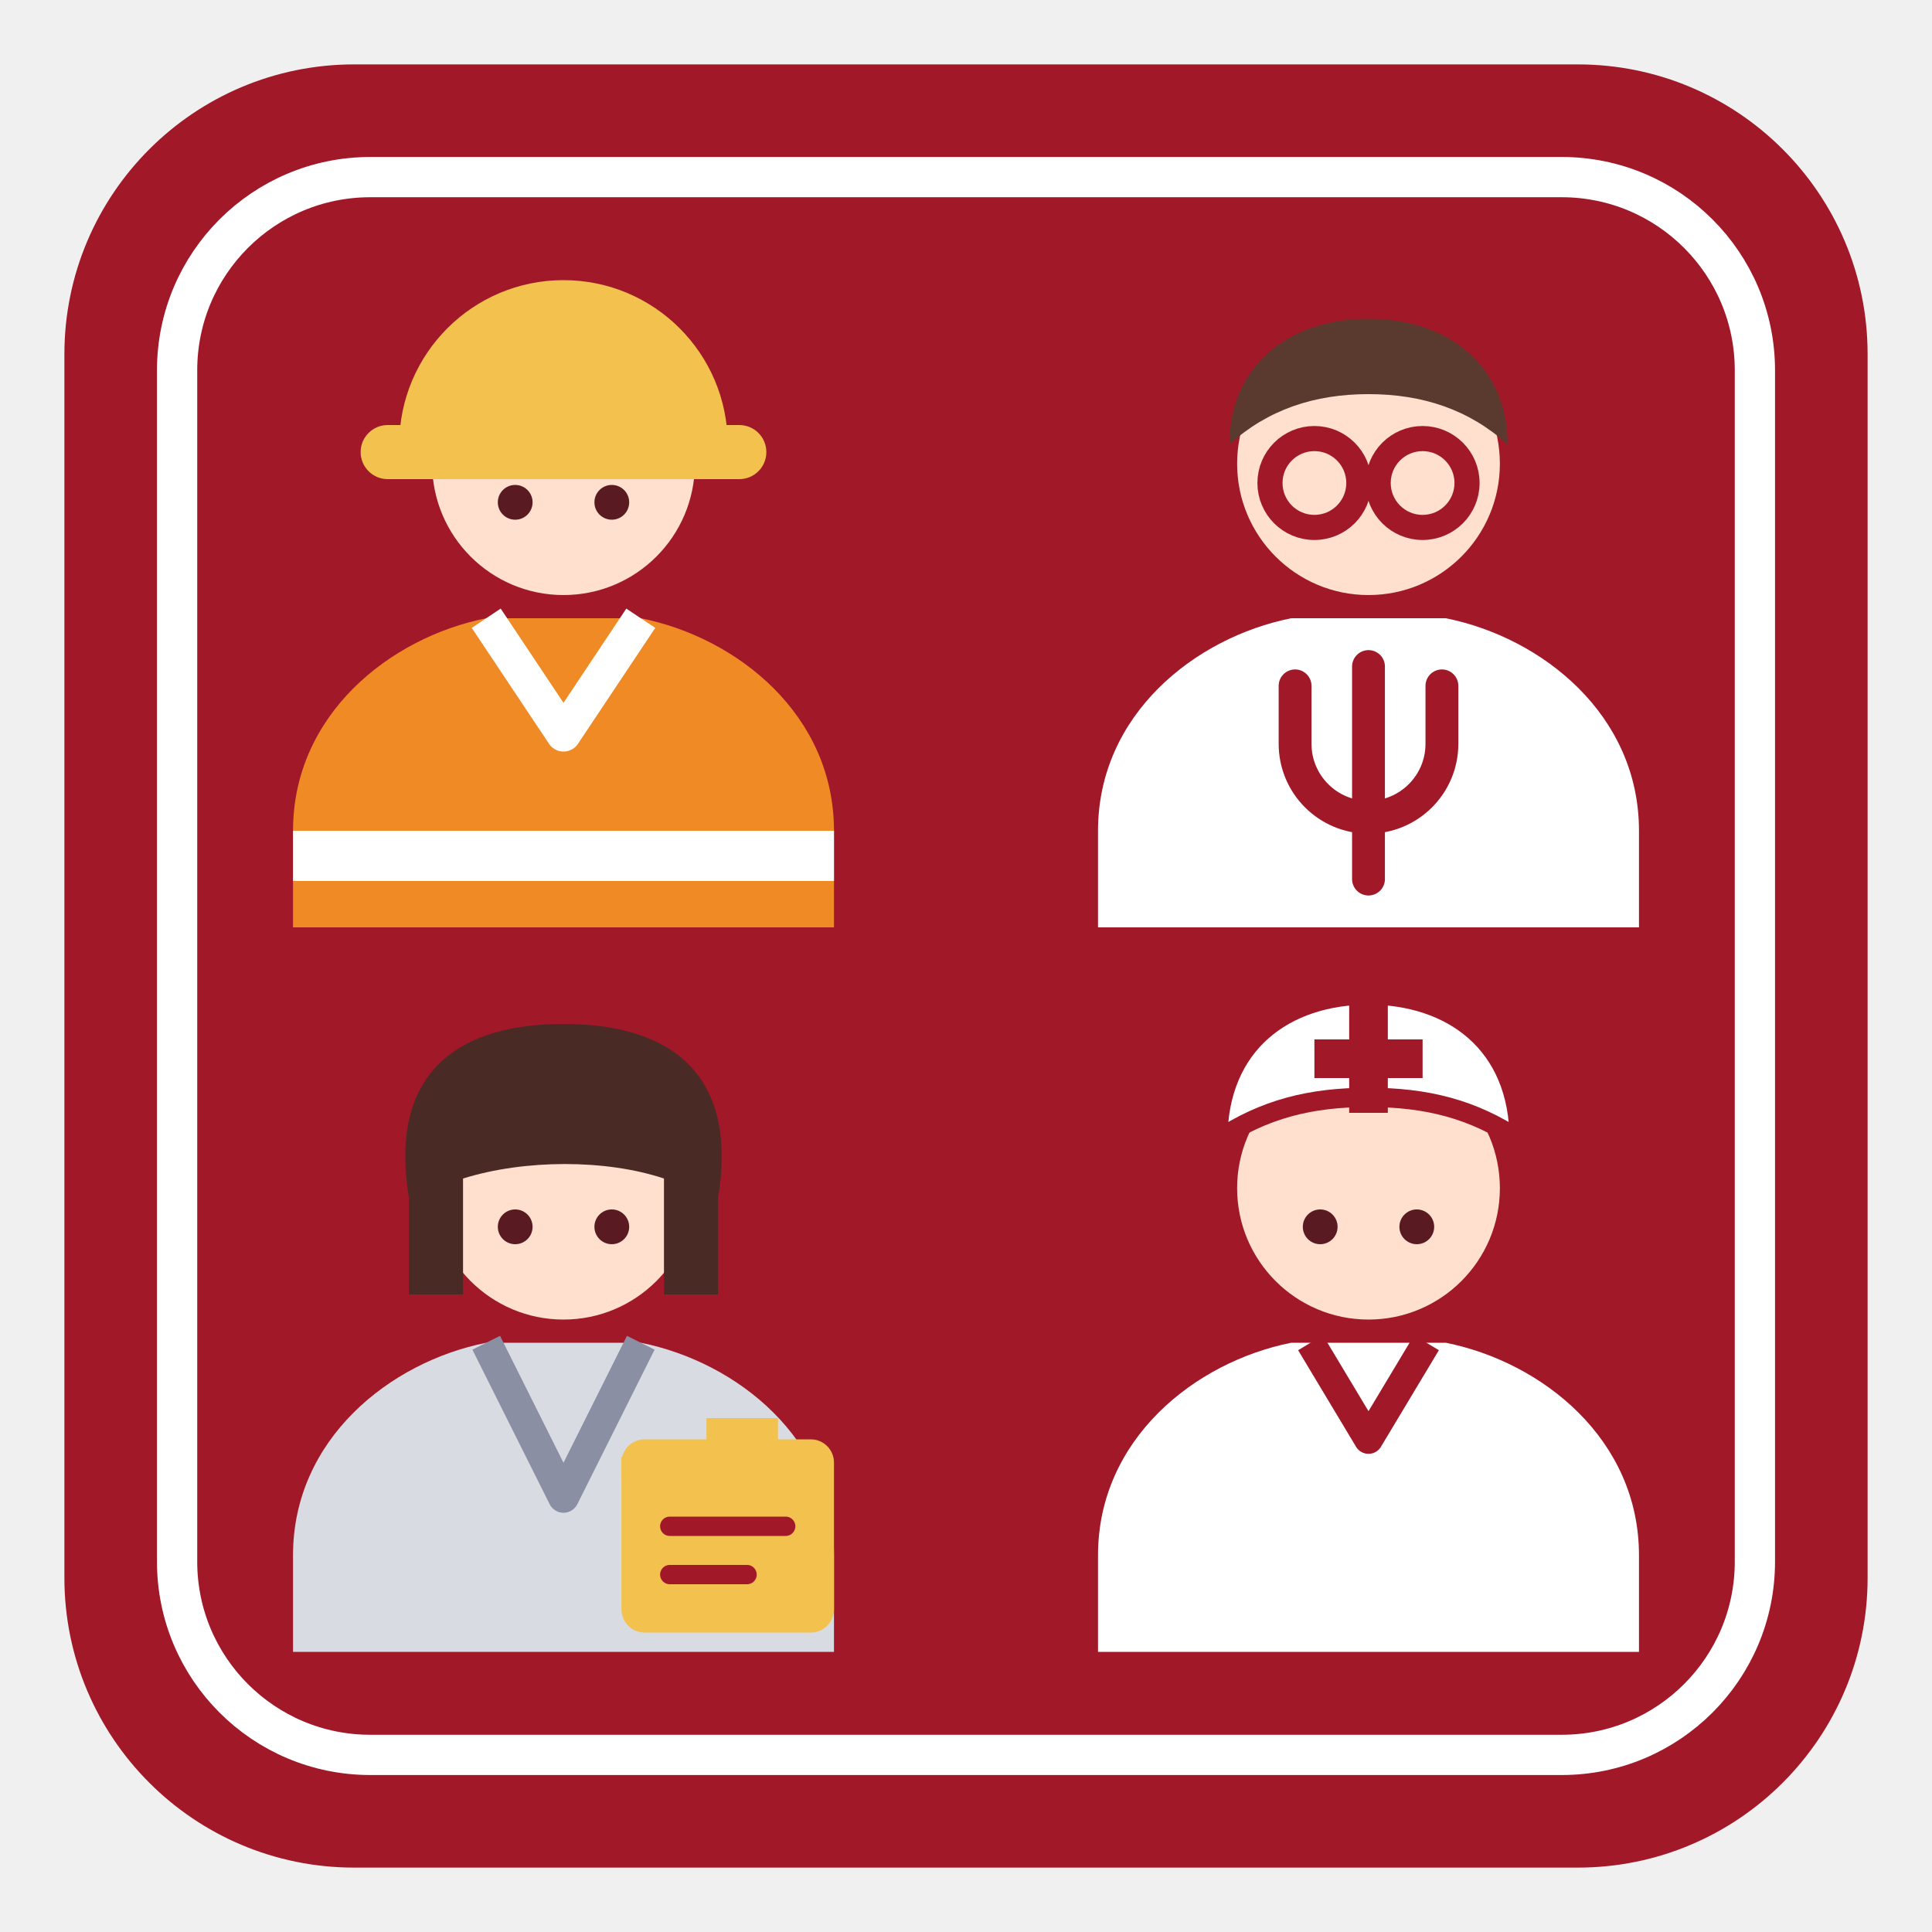
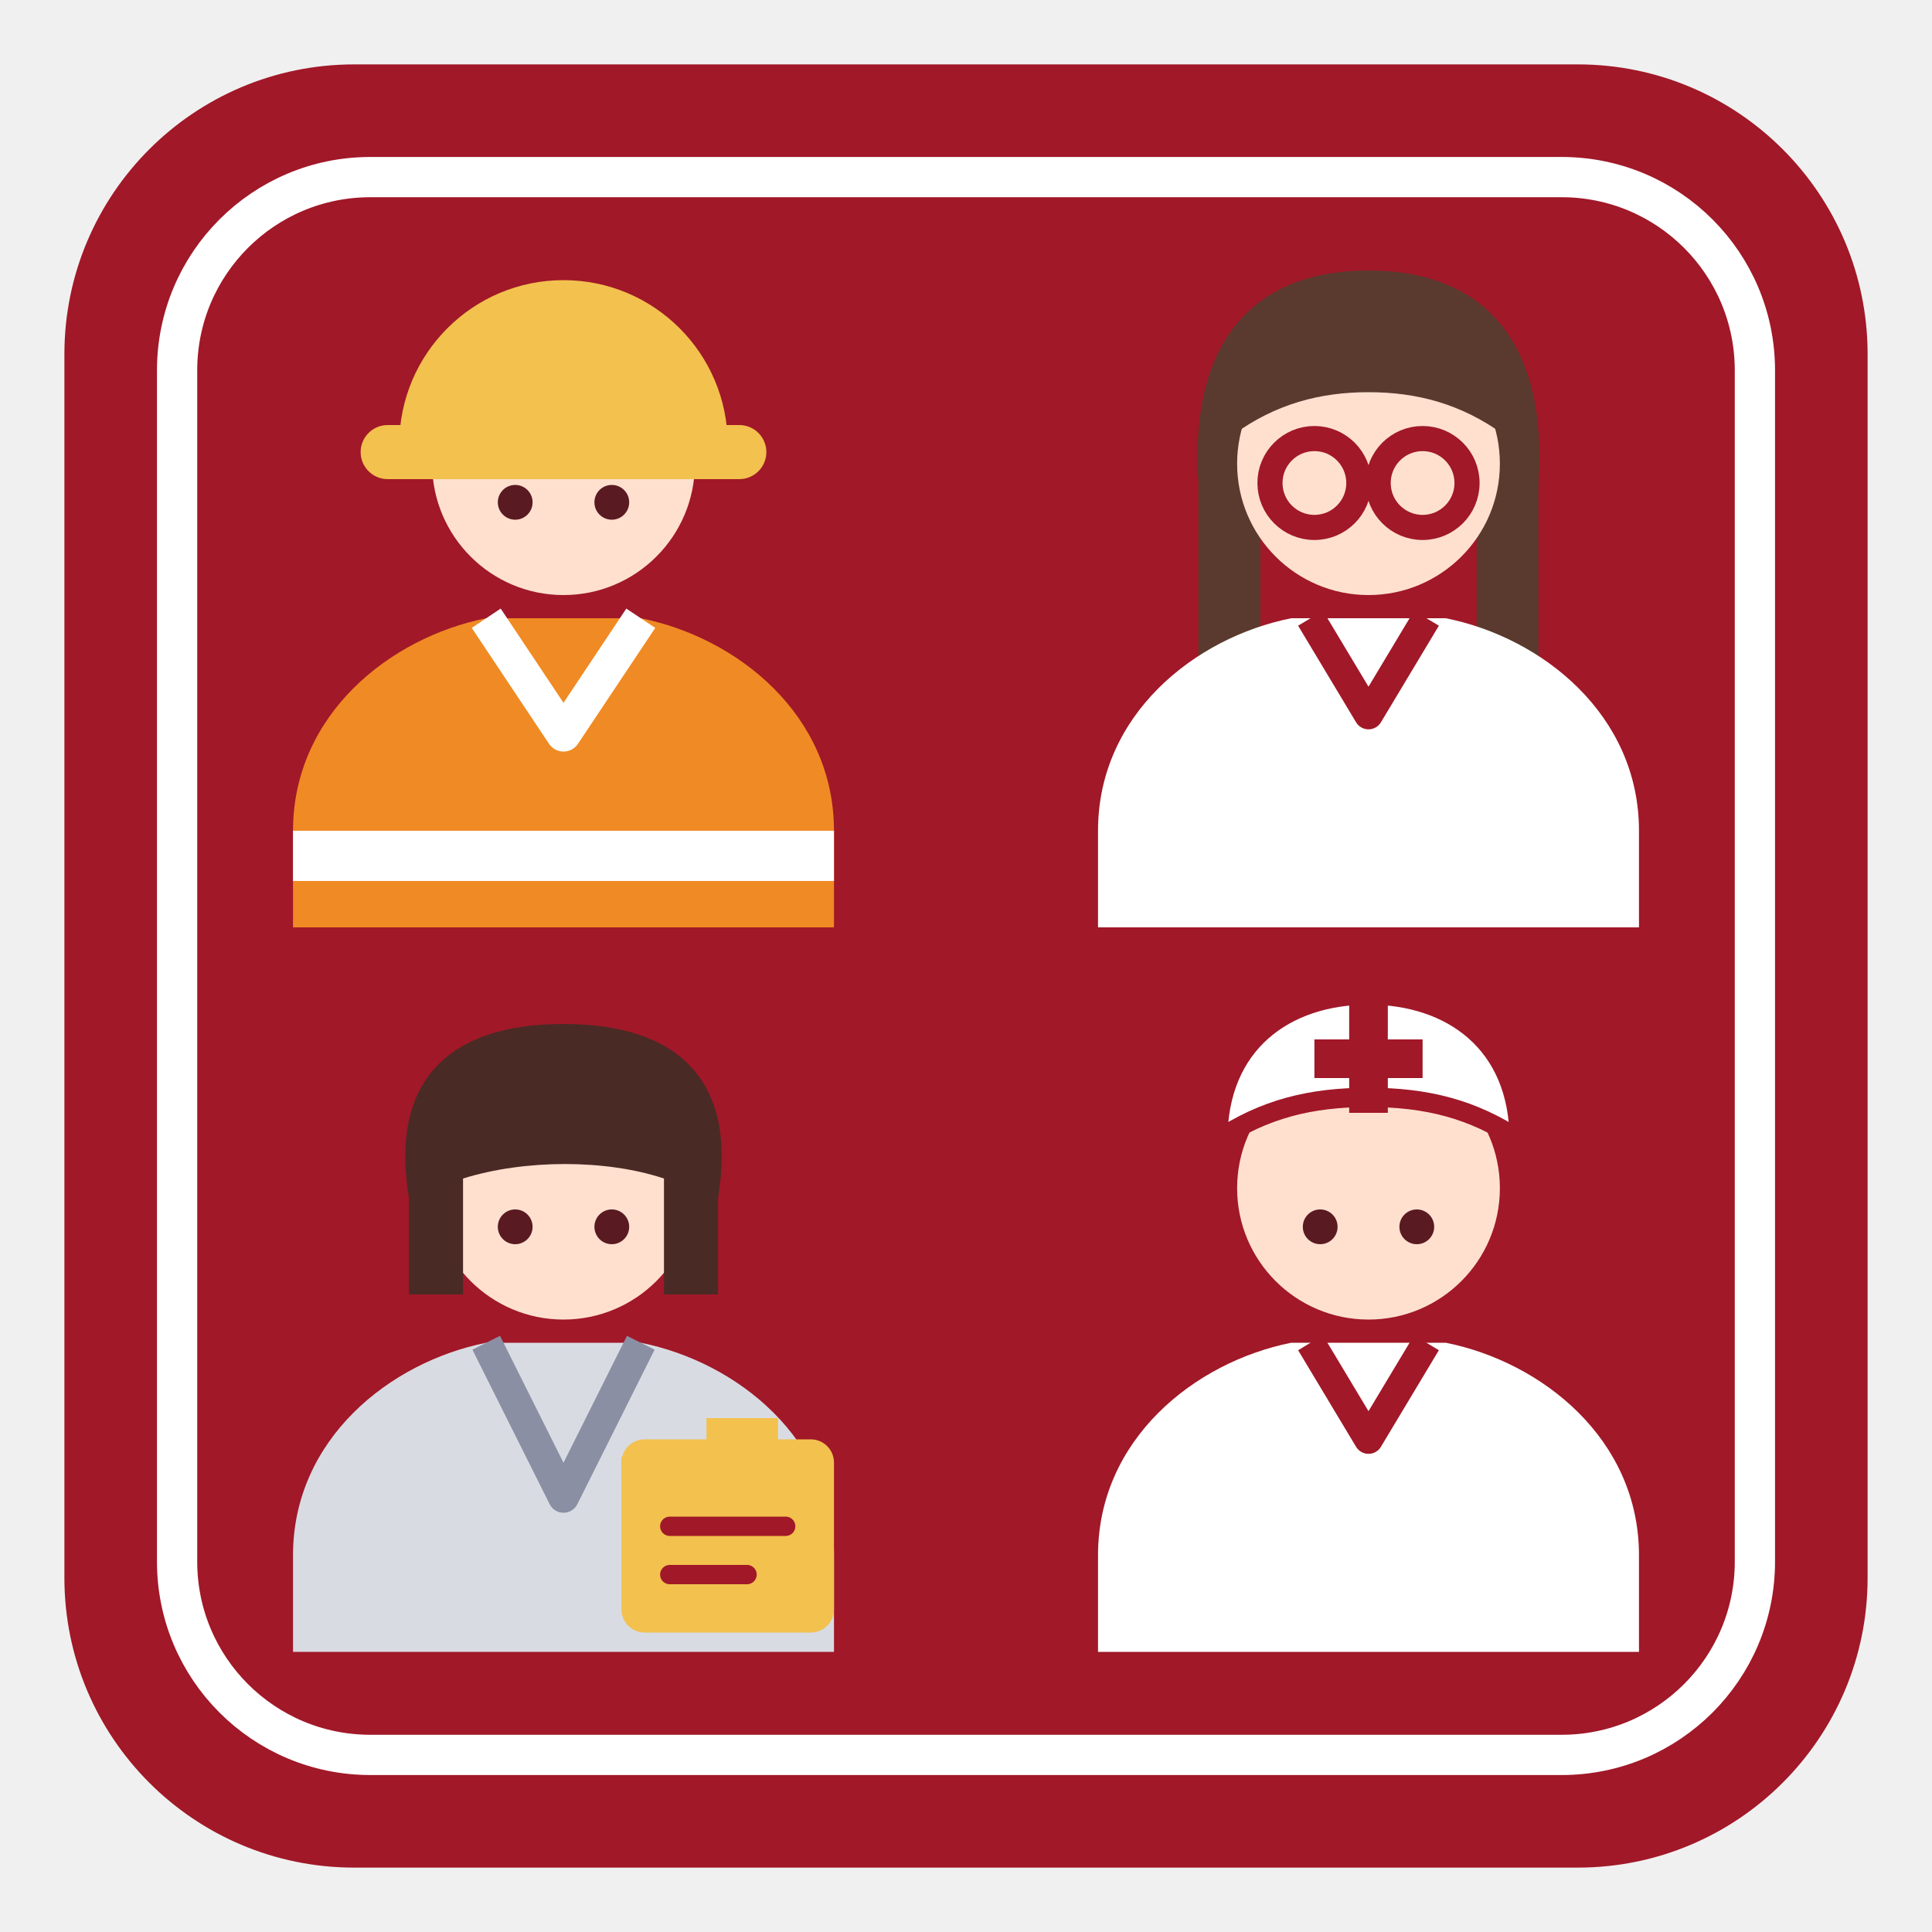
<svg xmlns="http://www.w3.org/2000/svg" viewBox="0 0 120 120" role="img" aria-label="Quatre professionnels : un ingénieur, une psychiatre, une curatrice et une infirmière">
  <rect x="4" y="4" width="112" height="112" rx="18" fill="#a11828" />
  <rect x="11" y="11" width="98" height="98" rx="12" fill="none" stroke="#fff" stroke-width="2.5" />
  <g transform="translate(35 36) scale(1.2)">
    <path d="M-14 18v-5c0-6 5-10 10-11h8c5 1 10 5 10 11v5z" fill="#f08a24" />
    <path d="M-14 13h28v2.600h-28z" fill="#fff" />
    <path d="M-4 2l4 6 4-6" fill="none" stroke="#fff" stroke-width="1.800" stroke-linejoin="round" />
    <circle cx="0" cy="-6" r="6.800" fill="#ffe0cf" />
    <path d="M-8.500 -7a8.500 8.500 0 0 1 17 0z" fill="#f2c14e" />
    <rect x="-10.500" y="-8" width="21" height="2.800" rx="1.400" fill="#f2c14e" />
    <circle cx="-2.500" cy="-4" r="0.900" fill="#5a1a22" />
    <circle cx="2.500" cy="-4" r="0.900" fill="#5a1a22" />
  </g>
  <g transform="translate(85 36) scale(1.2)">
+     <path d="M-8.800 -5c-0.500-7.500 3-11 8.800-11S9.300 -12.500 8.800 -5v13h-3.200V-3h-11.200v11h-3.200z" fill="#5a3a2e" />
    <path d="M-14 18v-5c0-6 5-10 10-11h8c5 1 10 5 10 11v5z" fill="#fff" />
-     <path d="M-3.800 5.500v3a3.800 3.800 0 0 0 7.600 0v-3M0 4.500v11" fill="none" stroke="#a11828" stroke-width="1.700" stroke-linecap="round" />
+     <path d="M-3 2l3 5 3-5" fill="none" stroke="#a11828" stroke-width="1.500" stroke-linejoin="round" />
    <circle cx="0" cy="-6" r="6.800" fill="#ffe0cf" />
-     <path d="M-7.200 -7c0-4 3-6.500 7.200-6.500S7.200 -11 7.200 -7c-2-1.800-4.400-2.600-7.200-2.600S-5.200 -8.800 -7.200 -7z" fill="#5a3a2e" />
+     <path d="M-7 -7.500c1.500-4 4-5.500 7-5.500s5.500 1.500 7 5.500c-2.200-1.600-4.500-2.200-7-2.200s-4.800 0.600-7 2.200z" fill="#5a3a2e" />
    <g fill="none" stroke="#a11828" stroke-width="1.300">
      <circle cx="-2.800" cy="-5" r="2.300" />
      <circle cx="2.800" cy="-5" r="2.300" />
-       <path d="M-0.5 -5h1" />
+       <path d="M-0.500 -5h1" />
    </g>
  </g>
  <g transform="translate(35 81) scale(1.2)">
    <path d="M-14 18v-5c0-6 5-10 10-11h8c5 1 10 5 10 11v5z" fill="#d9dbe3" />
    <path d="M-4 2l4 8 4-8" fill="none" stroke="#8a8fa3" stroke-width="1.600" stroke-linejoin="round" />
    <circle cx="0" cy="-6" r="6.800" fill="#ffe0cf" />
    <path d="M-8 -5.500c-1-6 2-9 8-9s9 3 8 9v5h-2.800v-6c-3-1-7.200-1-10.400 0v6H-8z" fill="#4a2a24" />
    <circle cx="-2.500" cy="-4" r="0.900" fill="#5a1a22" />
    <circle cx="2.500" cy="-4" r="0.900" fill="#5a1a22" />
    <rect x="3" y="7" width="11" height="10" rx="1.200" fill="#f2c14e" />
    <path d="M3 8.500h5v-2h2.500v2" fill="none" stroke="#f2c14e" stroke-width="1.200" />
    <path d="M5.500 11.500h6M5.500 14h4" stroke="#a11828" stroke-width="1" stroke-linecap="round" />
  </g>
  <g transform="translate(85 81) scale(1.2)">
    <path d="M-14 18v-5c0-6 5-10 10-11h8c5 1 10 5 10 11v5z" fill="#fff" />
    <path d="M-3 2l3 5 3-5" fill="none" stroke="#a11828" stroke-width="1.500" stroke-linejoin="round" />
    <circle cx="0" cy="-6" r="6.800" fill="#ffe0cf" />
    <path d="M-7.800 -8.500c0-5 3.500-7.500 7.800-7.500s7.800 2.500 7.800 7.500c-2.400-1.600-4.800-2.200-7.800-2.200s-5.400 0.600-7.800 2.200z" fill="#fff" stroke="#a11828" stroke-width="1" />
    <path d="M-1 -15.500h2v1.800h1.800v2h-1.800v1.800h-2v-1.800h-1.800v-2h1.800z" fill="#a11828" />
    <circle cx="-2.500" cy="-4" r="0.900" fill="#5a1a22" />
    <circle cx="2.500" cy="-4" r="0.900" fill="#5a1a22" />
  </g>
</svg>
